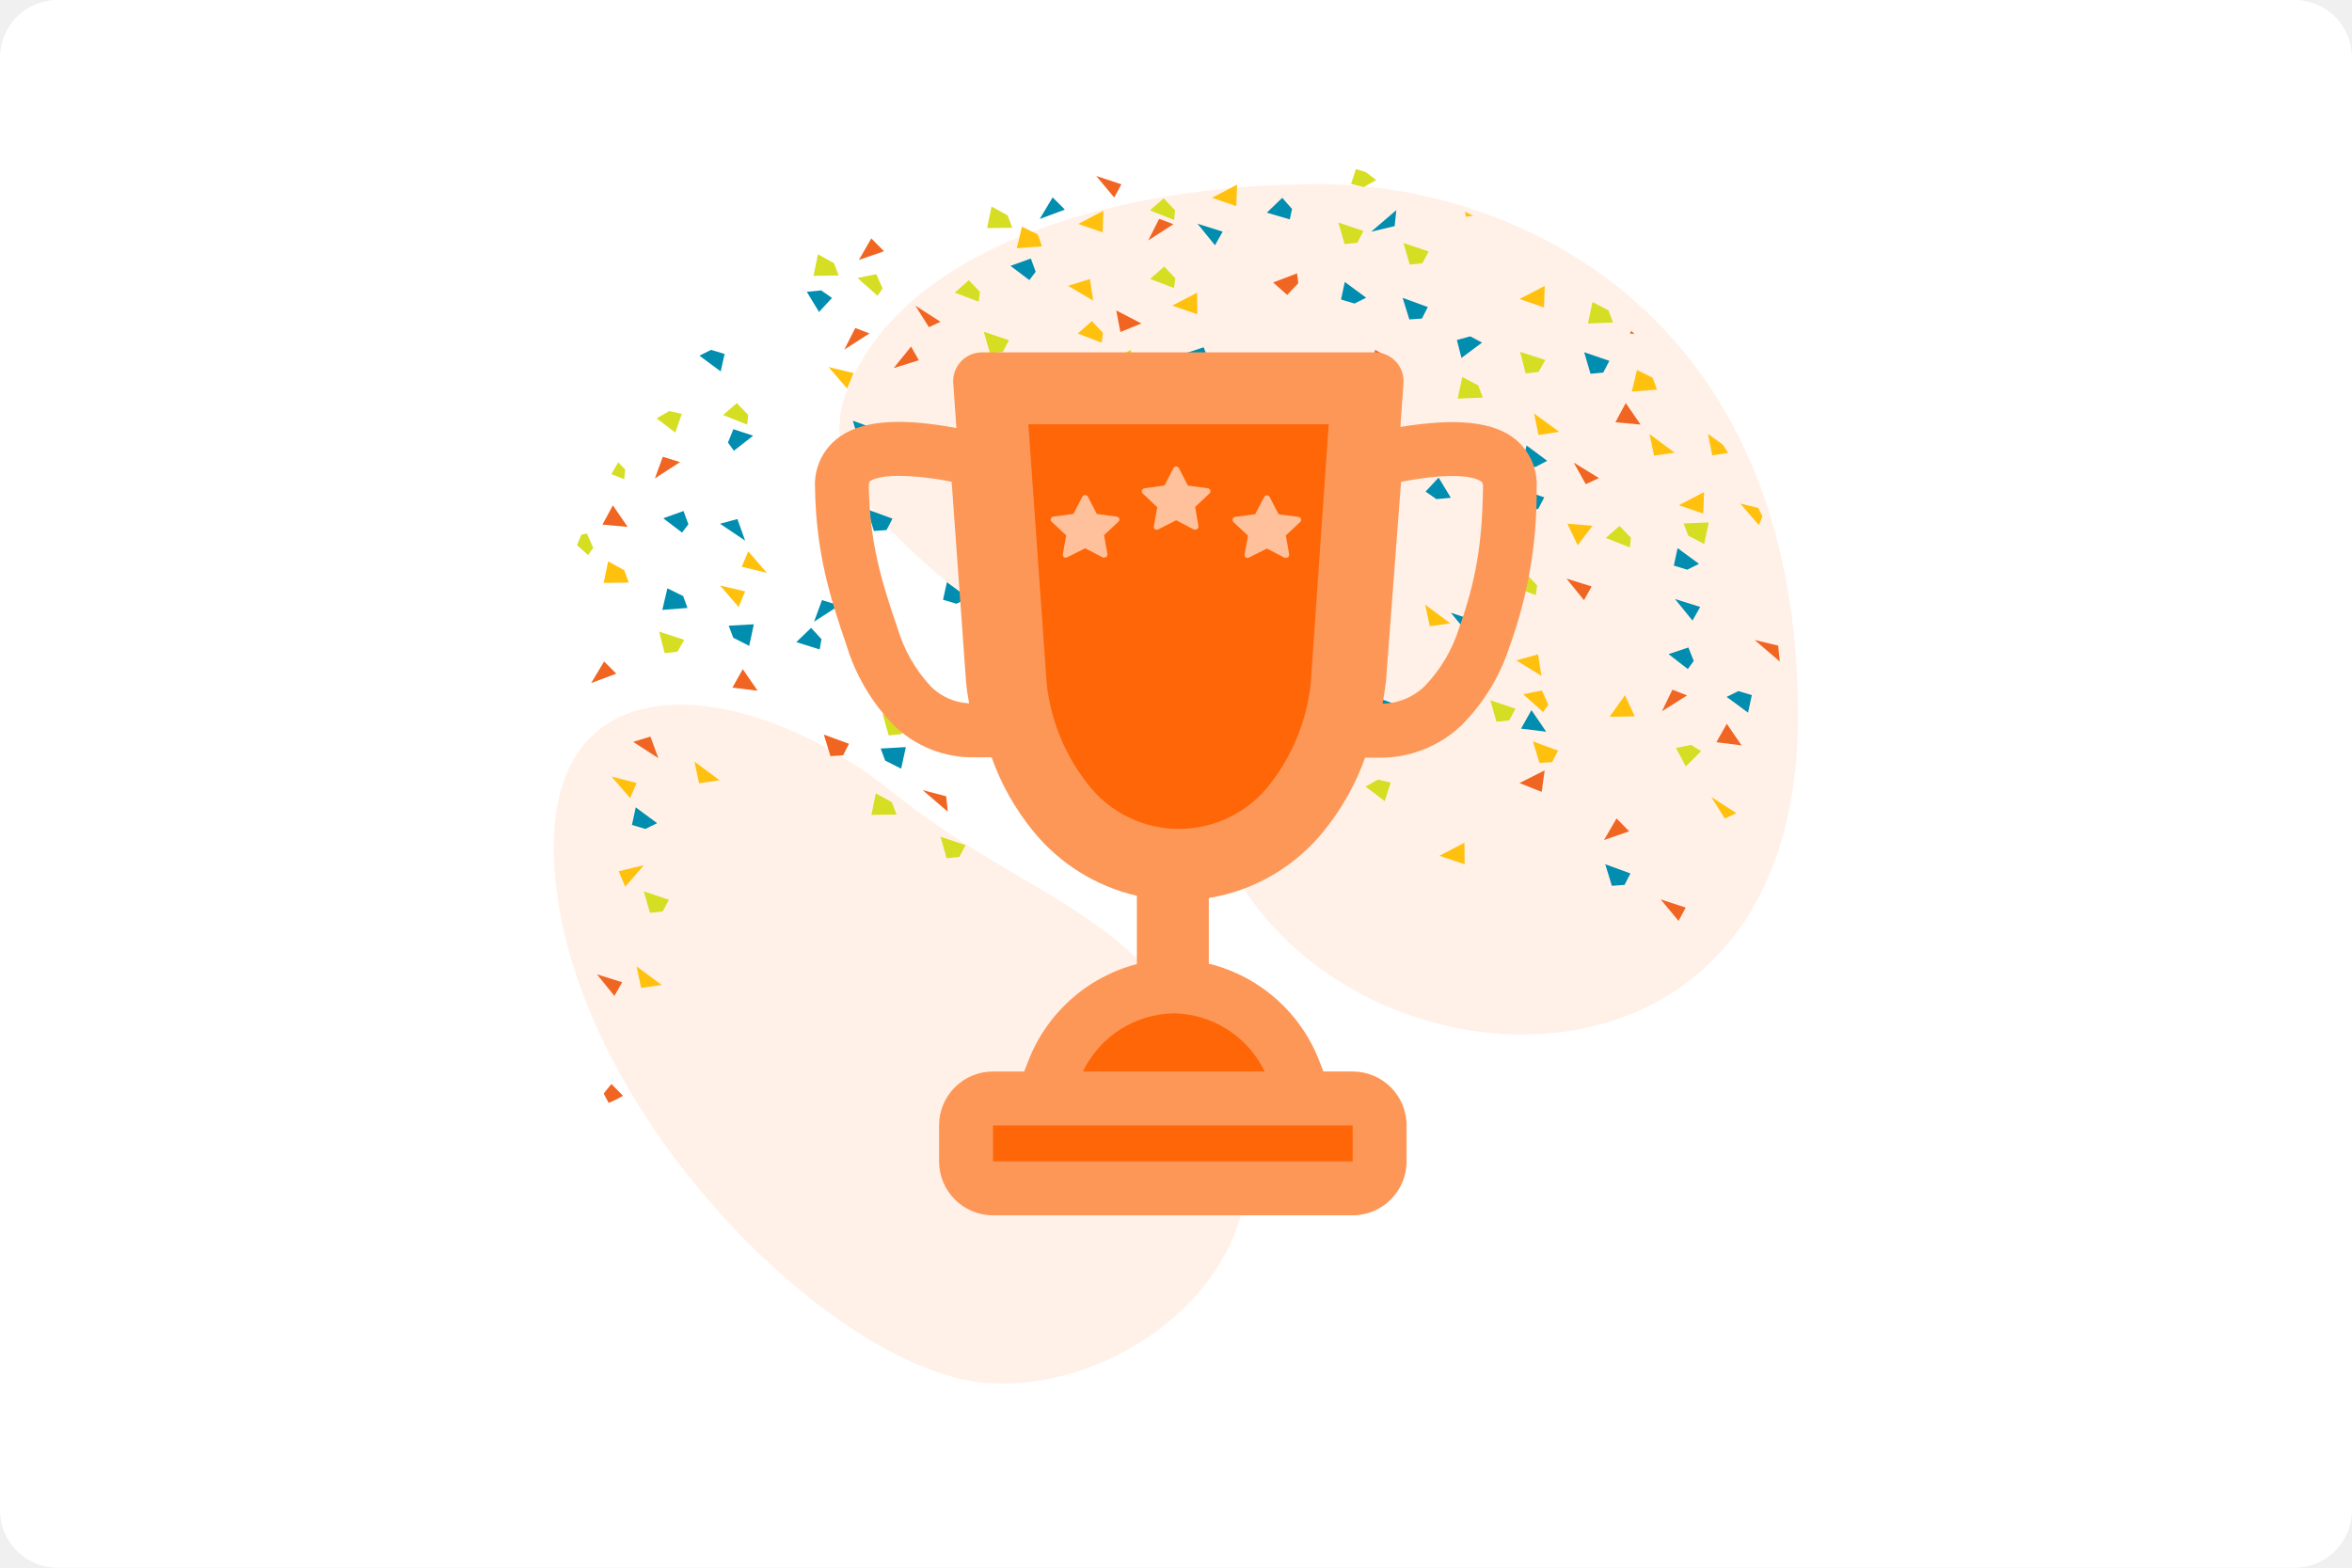
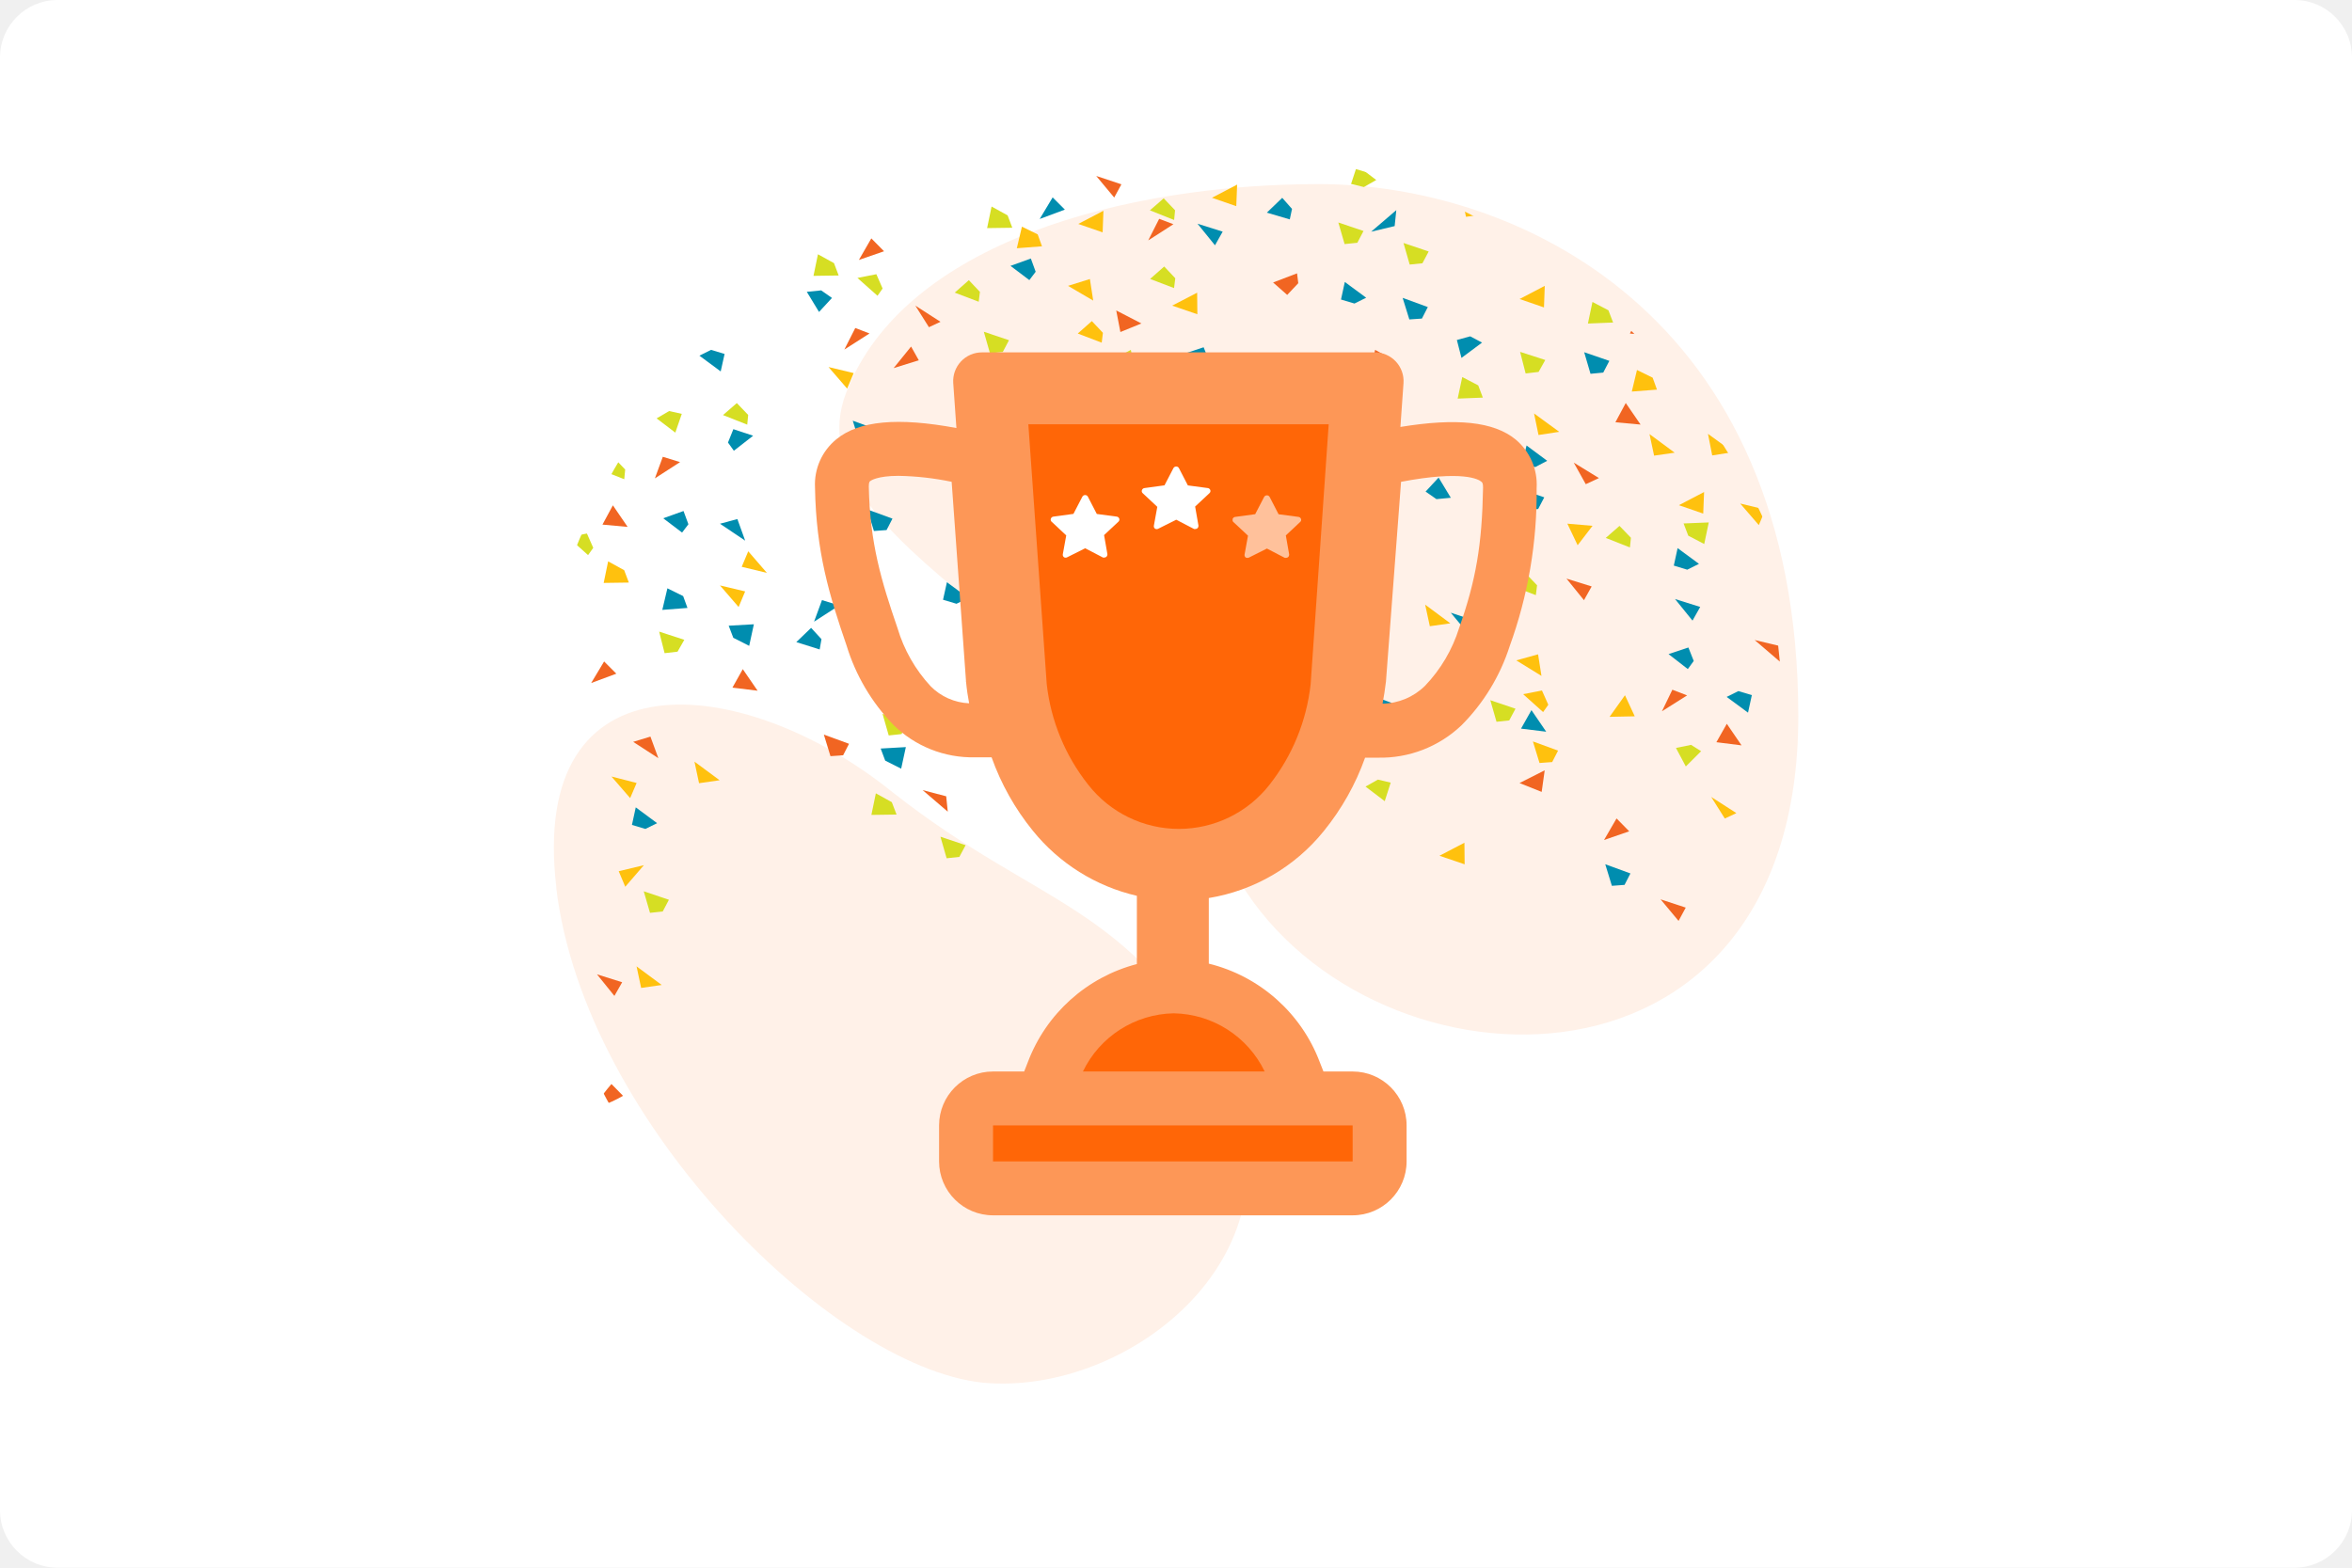
<svg xmlns="http://www.w3.org/2000/svg" xmlns:xlink="http://www.w3.org/1999/xlink" viewBox="0 0 327 218">
  <defs>
    <clipPath id="clip-path">
      <circle cx="90" cy="90" r="90" fill="none" />
    </clipPath>
    <symbol id="Backdrop" data-name="Backdrop" viewBox="0 0 327 218">
      <rect id="Backdrop-3" data-name="Backdrop" width="327" height="218" rx="8" fill="#fff" />
-     </symbol>
-     <symbol id="Blob_8-2" data-name="Blob 8" viewBox="0 0 173.04 166.8">
-       <path id="Blob" d="M106.37,0C133.26,0,173,17.45,173,74s-61.16,53.35-78.51,21.53S32.66,49.9,40.66,29,79.48,0,106.37,0ZM.35,97.82c-3.91-33,26-29.79,46.41-13.52l.61.48c20.1,15.76,32.55,15.17,45.42,38.67,13,23.74-11.34,44.5-32.18,43.3S4.26,130.86.35,97.82Z" fill="#fff1e8" fill-rule="evenodd" />
    </symbol>
    <symbol id="Confetti" data-name="Confetti" viewBox="0 0 180 180">
      <g clip-path="url(#clip-path)">
        <g style="isolation: isolate">
          <polygon points="13.85 20.6 12.99 17.6 16.49 18.78 15.62 20.41 13.85 20.6" fill="#d6de23" fill-rule="evenodd" />
          <polygon points="160.57 52.8 164.07 52.66 163.44 55.66 161.22 54.5 160.57 52.8" fill="#d6de23" fill-rule="evenodd" />
          <polygon points="96.78 82.7 94 80.3 96.63 79.7 97.5 81.67 96.78 82.7" fill="#d6de23" fill-rule="evenodd" />
          <polygon points="134.56 80.38 133.7 77.38 137.2 78.56 136.33 80.19 134.56 80.38" fill="#d6de23" fill-rule="evenodd" />
          <polygon points="62.57 21.97 59.24 20.7 61.2 18.97 62.74 20.6 62.57 21.97" fill="#d6de23" fill-rule="evenodd" />
          <polygon points="89.74 10.6 86.37 9.26 88.29 7.59 89.87 9.25 89.74 10.6" fill="#d6de23" fill-rule="evenodd" />
          <polygon points="110.42 56.66 109.55 53.66 113.05 54.84 112.19 56.47 110.42 56.66" fill="#d6de23" fill-rule="evenodd" />
          <polygon points="140.03 62.77 136.7 61.5 138.65 59.77 140.2 61.4 140.03 62.77" fill="#d6de23" fill-rule="evenodd" />
          <polygon points="30.39 39.06 27.02 37.73 28.94 36.06 30.52 37.71 30.39 39.06" fill="#d6de23" fill-rule="evenodd" />
          <polygon points="18.9 70.84 18.14 67.84 21.64 68.98 20.7 70.63 18.9 70.84" fill="#d6de23" fill-rule="evenodd" />
          <polygon points="48.5 21.14 45.71 18.66 48.34 18.14 49.21 20.13 48.5 21.14" fill="#d6de23" fill-rule="evenodd" />
          <polygon points="8.26 57.2 5.48 54.71 8.1 54.2 8.98 56.19 8.26 57.2" fill="#d6de23" fill-rule="evenodd" />
          <polygon points="58.11 99.36 57.25 96.36 60.75 97.54 59.88 99.17 58.11 99.36" fill="#d6de23" fill-rule="evenodd" />
          <polygon points="64.14 29.14 63.28 26.14 66.78 27.32 65.92 28.95 64.14 29.14" fill="#d6de23" fill-rule="evenodd" />
          <polygon points="47.47 9.41 45.24 11.56 43.97 9.02 46.09 8.56 47.47 9.41" fill="#d6de23" fill-rule="evenodd" />
          <polygon points="138.7 56.17 135.2 56.32 135.83 53.32 138.05 54.48 138.7 56.17" fill="#d6de23" fill-rule="evenodd" />
          <polygon points="89.73 20.07 86.4 18.8 88.36 17.07 89.9 18.7 89.73 20.07" fill="#d6de23" fill-rule="evenodd" />
          <polygon points="113.44 13.95 112.57 10.95 116.07 12.13 115.21 13.77 113.44 13.95" fill="#d6de23" fill-rule="evenodd" />
          <polygon points="122.49 16.8 121.63 13.8 125.13 14.98 124.26 16.62 122.49 16.8" fill="#d6de23" fill-rule="evenodd" />
          <polygon points="94.77 36.22 91.4 34.88 93.32 33.22 94.9 34.87 94.77 36.22" fill="#d6de23" fill-rule="evenodd" />
          <polygon points="138.61 31.94 137.84 28.94 141.34 30.07 140.41 31.73 138.61 31.94" fill="#d6de23" fill-rule="evenodd" />
          <polygon points="165.74 14.9 164.88 11.9 168.38 13.08 167.52 14.72 165.74 14.9" fill="#d6de23" fill-rule="evenodd" />
          <polygon points="170.8 45.22 170.03 42.22 173.53 43.36 172.6 45.01 170.8 45.22" fill="#d6de23" fill-rule="evenodd" />
          <polygon points="63.26 51.43 59.76 51.57 60.39 48.57 62.61 49.73 63.26 51.43" fill="#d6de23" fill-rule="evenodd" />
          <polygon points="43.1 18.32 39.6 18.37 40.22 15.37 42.45 16.6 43.1 18.32" fill="#d6de23" fill-rule="evenodd" />
          <polygon points="119.85 88.84 119.02 91.42 116.35 89.39 118.07 88.42 119.85 88.84" fill="#d6de23" fill-rule="evenodd" />
          <polygon points="102.45 32.55 98.95 32.6 99.57 29.61 101.8 30.83 102.45 32.55" fill="#d6de23" fill-rule="evenodd" />
          <polygon points="104.5 54.41 101 54.27 101.63 57.27 103.85 56.1 104.5 54.41" fill="#d6de23" fill-rule="evenodd" />
          <polygon points="21.29 37.56 20.39 40.17 17.79 38.19 19.53 37.17 21.29 37.56" fill="#d6de23" fill-rule="evenodd" />
          <polygon points="80.84 31.6 84.34 31.66 83.72 28.66 81.49 29.88 80.84 31.6" fill="#d6de23" fill-rule="evenodd" />
          <polygon points="14.93 24.01 11.43 24.07 12.06 21.07 14.28 22.29 14.93 24.01" fill="#d6de23" fill-rule="evenodd" />
          <polygon points="51.15 93.28 47.65 93.33 48.27 90.33 50.49 91.56 51.15 93.28" fill="#d6de23" fill-rule="evenodd" />
          <polygon points="67.24 11.68 63.74 11.73 64.36 8.73 66.59 9.96 67.24 11.68" fill="#d6de23" fill-rule="evenodd" />
          <polygon points="113.55 73.25 110.05 73.4 110.69 70.4 112.91 71.56 113.55 73.25" fill="#d6de23" fill-rule="evenodd" />
          <polygon points="132.66 35.3 129.16 35.44 129.8 32.44 132.02 33.6 132.66 35.3" fill="#d6de23" fill-rule="evenodd" />
          <polygon points="67.08 59.39 67.99 62 70.58 60.02 68.84 59 67.08 59.39" fill="#d6de23" fill-rule="evenodd" />
          <polygon points="13.29 46.65 9.92 45.32 11.84 43.65 13.42 45.3 13.29 46.65" fill="#d6de23" fill-rule="evenodd" />
          <polygon points="16.87 106.95 16 103.95 19.5 105.13 18.64 106.76 16.87 106.95" fill="#d6de23" fill-rule="evenodd" />
          <polygon points="50.06 82.28 49.2 79.28 52.7 80.46 51.84 82.09 50.06 82.28" fill="#d6de23" fill-rule="evenodd" />
          <polygon points="156.13 22.92 153.35 20.52 155.98 19.92 156.85 21.89 156.13 22.92" fill="#d6de23" fill-rule="evenodd" />
          <polygon points="163.01 84.47 160.88 86.59 159.51 84.02 161.61 83.59 163.01 84.47" fill="#d6de23" fill-rule="evenodd" />
          <polygon points="12.24 35.66 11.33 38.27 8.74 36.3 10.48 35.27 12.24 35.66" fill="#d6de23" fill-rule="evenodd" />
          <polygon points="150.77 24.86 147.27 25 147.9 22 150.12 23.16 150.77 24.86" fill="#d6de23" fill-rule="evenodd" />
          <polygon points="114.34 5.59 115.18 3.02 117.84 5.04 116.12 6.02 114.34 5.59" fill="#d6de23" fill-rule="evenodd" />
          <polygon points="159.78 8.83 156.28 8.88 156.91 5.88 159.13 7.11 159.78 8.83" fill="#d6de23" fill-rule="evenodd" />
          <polygon points="171.85 10.73 168.35 10.78 168.98 7.78 171.2 9.01 171.85 10.73" fill="#d6de23" fill-rule="evenodd" />
          <polygon points="153.11 56.14 149.75 54.81 151.66 53.14 153.25 54.79 153.11 56.14" fill="#d6de23" fill-rule="evenodd" />
          <polygon points="126.63 99.01 130.1 97.2 130.13 100.2 126.63 99.01" fill="#ffc10e" fill-rule="evenodd" />
          <polygon points="162.9 25.36 166.37 23.55 166.4 26.55 162.9 25.36" fill="#ffc10e" fill-rule="evenodd" />
          <polygon points="85.26 54.66 88.76 54.73 86.62 51.73 85.26 54.66" fill="#ffc10e" fill-rule="evenodd" />
          <polygon points="141.04 79.03 138.26 76.54 140.88 76.03 141.76 78.01 141.04 79.03" fill="#ffc10e" fill-rule="evenodd" />
          <polygon points="67.75 42.59 70.34 39.59 66.84 40.43 67.75 42.59" fill="#ffc10e" fill-rule="evenodd" />
          <polygon points="171.03 53.03 168.44 50.03 171.94 50.87 171.03 53.03" fill="#ffc10e" fill-rule="evenodd" />
          <polygon points="156.47 43.37 155.83 40.37 159.33 42.96 156.47 43.37" fill="#ffc10e" fill-rule="evenodd" />
          <polygon points="89.47 22.51 92.94 20.71 92.97 23.71 89.47 22.51" fill="#ffc10e" fill-rule="evenodd" />
          <polygon points="76.41 11.15 79.91 9.32 79.8 12.32 76.41 11.15" fill="#ffc10e" fill-rule="evenodd" />
          <polygon points="75.2 68.88 78.7 68.81 76.56 71.81 75.2 68.88" fill="#ffc10e" fill-rule="evenodd" />
          <polygon points="159.92 50.26 163.42 48.43 163.3 51.43 159.92 50.26" fill="#ffc10e" fill-rule="evenodd" />
          <polygon points="137.77 21.59 141.27 19.76 141.16 22.76 137.77 21.59" fill="#ffc10e" fill-rule="evenodd" />
          <polygon points="95 7.51 98.5 5.68 98.38 8.68 95 7.51" fill="#ffc10e" fill-rule="evenodd" />
          <polygon points="169.96 34.88 173.46 33.04 173.35 36.04 169.96 34.88" fill="#ffc10e" fill-rule="evenodd" />
          <polygon points="167.95 25.39 171.45 23.55 171.34 26.55 167.95 25.39" fill="#ffc10e" fill-rule="evenodd" />
          <polygon points="79.67 27.66 76.34 26.39 78.3 24.66 79.84 26.29 79.67 27.66" fill="#ffc10e" fill-rule="evenodd" />
          <polygon points="6.81 31.03 5.95 28.03 9.45 29.21 8.58 30.85 6.81 31.03" fill="#ffc10e" fill-rule="evenodd" />
          <polygon points="13.43 103.32 16.02 100.32 12.52 101.16 13.43 103.32" fill="#ffc10e" fill-rule="evenodd" />
          <polygon points="23.69 88.92 23.05 85.92 26.55 88.51 23.69 88.92" fill="#ffc10e" fill-rule="evenodd" />
          <polygon points="14.11 90.99 11.51 87.99 15.01 88.89 14.11 90.99" fill="#ffc10e" fill-rule="evenodd" />
          <polygon points="61.95 83.19 61.36 80.19 64.86 82.74 61.95 83.19" fill="#ffc10e" fill-rule="evenodd" />
          <polygon points="140.54 86.11 139.62 83.11 143.12 84.39 142.3 85.98 140.54 86.11" fill="#ffc10e" fill-rule="evenodd" />
          <polygon points="23.25 17.53 19.75 19.36 19.87 16.36 23.25 17.53" fill="#ffc10e" fill-rule="evenodd" />
          <polygon points="12.19 7.09 8.69 8.92 8.8 5.92 12.19 7.09" fill="#ffc10e" fill-rule="evenodd" />
          <polygon points="153.78 79.62 150.28 79.69 152.42 76.69 153.78 79.62" fill="#ffc10e" fill-rule="evenodd" />
          <polygon points="119.58 66.34 116.08 66.41 118.22 63.41 119.58 66.34" fill="#ffc10e" fill-rule="evenodd" />
          <polygon points="44.28 34.05 41.69 31.05 45.19 31.89 44.28 34.05" fill="#ffc10e" fill-rule="evenodd" />
          <polygon points="29.19 64.42 26.6 61.42 30.1 62.25 29.19 64.42" fill="#ffc10e" fill-rule="evenodd" />
          <polygon points="15.64 117.39 15 114.39 18.5 116.98 15.64 117.39" fill="#ffc10e" fill-rule="evenodd" />
          <polygon points="27.18 22.66 24.59 19.66 28.09 20.5 27.18 22.66" fill="#ffc10e" fill-rule="evenodd" />
          <polygon points="63.93 36.73 63.28 33.73 66.78 36.32 63.93 36.73" fill="#ffc10e" fill-rule="evenodd" />
          <polygon points="57.78 43.32 60.18 42.58 61.28 45.58 57.78 43.32" fill="#ffc10e" fill-rule="evenodd" />
          <polygon points="102.63 65.46 99.13 63.41 102.17 62.46 102.63 65.46" fill="#ffc10e" fill-rule="evenodd" />
          <polygon points="96.59 79.69 93.09 77.64 96.14 76.69 96.59 79.69" fill="#ffc10e" fill-rule="evenodd" />
          <polygon points="164.55 43.34 163.96 40.34 167.46 42.88 164.55 43.34" fill="#ffc10e" fill-rule="evenodd" />
          <polygon points="149.43 14.9 148.78 11.9 152.28 14.5 149.43 14.9" fill="#ffc10e" fill-rule="evenodd" />
          <polygon points="147.91 53.13 145.84 55.83 144.41 52.83 147.91 53.13" fill="#ffc10e" fill-rule="evenodd" />
          <polygon points="100.57 36.99 97.07 34.83 100.1 33.99 100.57 36.99" fill="#ffc10e" fill-rule="evenodd" />
          <polygon points="140.81 74 137.31 71.84 140.34 71 140.81 74" fill="#ffc10e" fill-rule="evenodd" />
          <polygon points="78.49 21.81 74.99 19.76 78.03 18.81 78.49 21.81" fill="#ffc10e" fill-rule="evenodd" />
          <polygon points="140.4 40.5 139.78 37.5 143.28 40.06 140.4 40.5" fill="#ffc10e" fill-rule="evenodd" />
          <polygon points="117.24 34.83 116.6 31.83 120.1 34.42 117.24 34.83" fill="#ffc10e" fill-rule="evenodd" />
          <polygon points="126.29 42.42 125.65 39.42 129.15 42.02 126.29 42.42" fill="#ffc10e" fill-rule="evenodd" />
          <polygon points="161.98 28.45 158.48 26.4 161.52 25.45 161.98 28.45" fill="#ffc10e" fill-rule="evenodd" />
          <polygon points="125.29 67.09 124.64 64.09 128.14 66.69 125.29 67.09" fill="#ffc10e" fill-rule="evenodd" />
          <polygon points="86.43 64.42 86.2 62.2 82.93 61.42 86.43 64.42" fill="#ffc10e" fill-rule="evenodd" />
          <polygon points="30.53 56.67 33.12 59.67 29.62 58.83 30.53 56.67" fill="#ffc10e" fill-rule="evenodd" />
          <polygon points="130.32 10.16 129.67 7.16 133.17 9.75 130.32 10.16" fill="#ffc10e" fill-rule="evenodd" />
          <polygon points="166.3 93.83 167.91 93.08 164.41 90.83 166.3 93.83" fill="#ffc10e" fill-rule="evenodd" />
          <polygon points="69.99 50.93 69.41 47.93 72.91 50.47 69.99 50.93" fill="#ffc10e" fill-rule="evenodd" />
          <polygon points="101.36 71.84 100.5 68.84 104 70.02 103.14 71.65 101.36 71.84" fill="#ffc10e" fill-rule="evenodd" />
          <polygon points="71.37 14.26 67.87 14.53 68.58 11.53 70.77 12.6 71.37 14.26" fill="#ffc10e" fill-rule="evenodd" />
          <polygon points="156.87 34.19 153.37 34.46 154.09 31.46 156.27 32.53 156.87 34.19" fill="#ffc10e" fill-rule="evenodd" />
          <polygon points="13.93 61.02 10.43 61.07 11.05 58.07 13.28 59.3 13.93 61.02" fill="#ffc10e" fill-rule="evenodd" />
          <polygon points="55.65 25.51 57.26 24.76 53.76 22.51 55.65 25.51" fill="#f16522" fill-rule="evenodd" />
          <polygon points="60.79 74.83 64.29 74.95 64.26 71.95 60.79 74.83" fill="#f16522" fill-rule="evenodd" />
          <polygon points="146.97 47.34 148.8 46.49 145.3 44.34 146.97 47.34" fill="#f16522" fill-rule="evenodd" />
          <polygon points="115.65 37.99 117.45 39.94 119.15 37.13 117.16 36.94 115.65 37.99" fill="#f16522" fill-rule="evenodd" />
          <polygon points="86.62 48.28 88.44 47.44 84.94 45.28 86.62 48.28" fill="#f16522" fill-rule="evenodd" />
          <polygon points="81.69 23.18 85.19 24.99 82.27 26.18 81.69 23.18" fill="#f16522" fill-rule="evenodd" />
          <polygon points="100.99 42.53 100.64 45.53 97.49 44.24 100.99 42.53" fill="#f16522" fill-rule="evenodd" />
          <polygon points="141.26 87.13 140.84 90.13 137.76 88.9 141.26 87.13" fill="#f16522" fill-rule="evenodd" />
          <polygon points="106.83 18.02 103.5 19.29 105.46 21.02 107 19.39 106.83 18.02" fill="#f16522" fill-rule="evenodd" />
          <polygon points="12.19 73.69 10.49 71.99 8.69 74.99 12.19 73.69" fill="#f16522" fill-rule="evenodd" />
          <polygon points="49.41 14.95 47.64 13.16 45.91 16.16 49.41 14.95" fill="#f16522" fill-rule="evenodd" />
          <polygon points="58.27 92.88 58.05 90.74 54.77 89.88 58.27 92.88" fill="#f16522" fill-rule="evenodd" />
          <path d="M13.12,132.39l-1.61-1.64-.51.61-.43.54-.35.47-.19.28-.08.12-.13.23-.1.2a.36.36,0,0,0,0,.09l0,.15a.26.26,0,0,0,0,.24c.14.15.62,0,1.44-.31l.37-.16.42-.2.45-.22Z" fill="#f16522" fill-rule="evenodd" />
          <polygon points="68.33 57.77 68.09 55.55 64.83 54.77 68.33 57.77" fill="#f16522" fill-rule="evenodd" />
          <polygon points="74.89 45.28 78.39 46.38 77.31 48.28 74.89 45.28" fill="#f16522" fill-rule="evenodd" />
          <polygon points="12.52 12.99 14.94 12.34 16.02 15.34 12.52 12.99" fill="#f16522" fill-rule="evenodd" />
          <polygon points="11.51 28.17 13.93 27.52 15.01 30.52 11.51 28.17" fill="#f16522" fill-rule="evenodd" />
          <polygon points="9.5 115.5 13 116.6 11.92 118.5 9.5 115.5" fill="#f16522" fill-rule="evenodd" />
          <polygon points="14.53 83.17 16.93 82.44 18.03 85.44 14.53 83.17" fill="#f16522" fill-rule="evenodd" />
          <polygon points="50.74 31.2 54.24 30.11 53.17 28.2 50.74 31.2" fill="#f16522" fill-rule="evenodd" />
          <polygon points="161.06 76.71 159.01 75.92 157.56 78.92 161.06 76.71" fill="#f16522" fill-rule="evenodd" />
          <polygon points="96.68 89.95 94.7 89.2 93.18 92.2 96.68 89.95" fill="#f16522" fill-rule="evenodd" />
          <polygon points="10.26 52.96 11.71 50.28 13.76 53.28 10.26 52.96" fill="#f16522" fill-rule="evenodd" />
          <polygon points="153.1 26.39 154.55 23.71 156.6 26.71 153.1 26.39" fill="#f16522" fill-rule="evenodd" />
          <polygon points="144.29 60.47 147.79 61.56 146.72 63.47 144.29 60.47" fill="#f16522" fill-rule="evenodd" />
          <polygon points="156.36 14.92 159.86 16.08 158.86 17.92 156.36 14.92" fill="#f16522" fill-rule="evenodd" />
          <polygon points="51.75 3.53 55.25 4.63 54.17 6.53 51.75 3.53" fill="#f16522" fill-rule="evenodd" />
          <polygon points="120.55 31.6 117.05 31.66 117.68 28.66 119.9 29.88 120.55 31.6" fill="#f16522" fill-rule="evenodd" />
          <polygon points="89.64 11.19 87.66 10.44 86.14 13.44 89.64 11.19" fill="#f16522" fill-rule="evenodd" />
          <polygon points="47.39 26.38 45.41 25.62 43.89 28.62 47.39 26.38" fill="#f16522" fill-rule="evenodd" />
          <polygon points="17.21 8.38 15.17 7.6 13.71 10.6 17.21 8.38" fill="#f16522" fill-rule="evenodd" />
          <polygon points="75.56 64.37 73.51 63.59 72.06 66.59 75.56 64.37" fill="#f16522" fill-rule="evenodd" />
          <polygon points="108.08 77.7 111.58 76.61 110.5 74.7 108.08 77.7" fill="#f16522" fill-rule="evenodd" />
          <polygon points="41.96 85.16 41.04 82.16 44.54 83.44 43.72 85.04 41.96 85.16" fill="#f16522" fill-rule="evenodd" />
          <polygon points="153.01 95.61 151.25 93.82 149.51 96.82 153.01 95.61" fill="#f16522" fill-rule="evenodd" />
          <polygon points="21.05 44.27 18.65 43.53 17.55 46.53 21.05 44.27" fill="#f16522" fill-rule="evenodd" />
          <polygon points="43.7 56.83 47.2 55.67 46.2 53.83 43.7 56.83" fill="#f16522" fill-rule="evenodd" />
          <polygon points="78.91 4.48 82.41 5.64 81.41 7.48 78.91 4.48" fill="#f16522" fill-rule="evenodd" />
          <polygon points="28.33 75.63 29.77 73.06 31.83 76.06 28.33 75.63" fill="#f16522" fill-rule="evenodd" />
          <polygon points="5.48 17.77 8.98 18.93 7.97 20.77 5.48 17.77" fill="#f16522" fill-rule="evenodd" />
          <polygon points="22.33 25.44 23.78 22.77 25.83 25.77 22.33 25.44" fill="#f16522" fill-rule="evenodd" />
          <polygon points="157.37 105.07 160.87 106.22 159.87 108.07 157.37 105.07" fill="#f16522" fill-rule="evenodd" />
          <polygon points="151.09 38.73 152.53 36.05 154.59 39.05 151.09 38.73" fill="#f16522" fill-rule="evenodd" />
          <polygon points="5.48 47.18 8.98 48.34 7.97 50.18 5.48 47.18" fill="#f16522" fill-rule="evenodd" />
          <polygon points="165.13 83.22 166.58 80.66 168.63 83.66 165.13 83.22" fill="#f16522" fill-rule="evenodd" />
          <polygon points="143.29 5.43 146.79 6.53 145.71 8.43 143.29 5.43" fill="#f16522" fill-rule="evenodd" />
          <polygon points="138.26 9.23 141.76 10.38 140.75 12.23 138.26 9.23" fill="#f16522" fill-rule="evenodd" />
          <polygon points="35.41 12.15 36.85 9.48 38.91 12.48 35.41 12.15" fill="#f16522" fill-rule="evenodd" />
          <polygon points="173.95 72.01 173.72 69.79 170.45 69.01 173.95 72.01" fill="#f16522" fill-rule="evenodd" />
          <polygon points="93.77 31.3 91.09 29.22 93.84 28.3 94.59 30.16 93.77 31.3" fill="#008daf" fill-rule="evenodd" />
          <polygon points="69.61 18.96 66.99 16.98 69.82 15.96 70.49 17.8 69.61 18.96" fill="#008daf" fill-rule="evenodd" />
          <polygon points="85.52 41.74 87.42 39.74 89.02 42.47 86.99 42.74 85.52 41.74" fill="#008daf" fill-rule="evenodd" />
          <polygon points="79.11 56.58 82.61 56.38 81.97 59.38 79.75 58.26 79.11 56.58" fill="#008daf" fill-rule="evenodd" />
          <polygon points="124.7 48.37 126.51 46.42 128.21 49.23 126.21 49.42 124.7 48.37" fill="#008daf" fill-rule="evenodd" />
          <polygon points="27.81 67.02 31.31 66.82 30.66 69.82 28.45 68.7 27.81 67.02" fill="#008daf" fill-rule="evenodd" />
          <polygon points="14.36 94.72 14.89 92.28 17.86 94.48 16.23 95.28 14.36 94.72" fill="#008daf" fill-rule="evenodd" />
          <polygon points="57.61 63.41 58.15 60.97 61.11 63.16 59.48 63.97 57.61 63.41" fill="#008daf" fill-rule="evenodd" />
          <polygon points="48.94 84.1 52.44 83.9 51.79 86.9 49.57 85.78 48.94 84.1" fill="#008daf" fill-rule="evenodd" />
          <polygon points="159.21 58.66 159.74 56.23 162.71 58.42 161.08 59.23 159.21 58.66" fill="#008daf" fill-rule="evenodd" />
          <polygon points="138.11 44.45 138.74 41.96 141.61 44.09 139.95 44.96 138.11 44.45" fill="#008daf" fill-rule="evenodd" />
          <polygon points="112.94 21.66 113.47 19.22 116.44 21.41 114.81 22.22 112.94 21.66" fill="#008daf" fill-rule="evenodd" />
          <polygon points="129.05 27.29 129.69 29.78 132.55 27.65 130.9 26.78 129.05 27.29" fill="#008daf" fill-rule="evenodd" />
          <polygon points="101.3 49.9 104.8 49.63 104.08 52.63 101.9 51.56 101.3 49.9" fill="#008daf" fill-rule="evenodd" />
          <polygon points="12.29 42.69 9.61 40.6 12.36 39.69 13.11 41.55 12.29 42.69" fill="#008daf" fill-rule="evenodd" />
          <polygon points="27.92 19.65 27.05 16.65 30.55 17.85 29.7 19.48 27.92 19.65" fill="#008daf" fill-rule="evenodd" />
          <polygon points="39.95 7.35 39.03 4.35 42.53 5.63 41.71 7.22 39.95 7.35" fill="#008daf" fill-rule="evenodd" />
          <polygon points="42.17 21.44 40.37 23.39 38.67 20.59 40.67 20.39 42.17 21.44" fill="#008daf" fill-rule="evenodd" />
          <polygon points="161.16 73.05 158.48 70.97 161.24 70.05 161.98 71.92 161.16 73.05" fill="#008daf" fill-rule="evenodd" />
          <polygon points="48 53.85 47.08 50.85 50.58 52.13 49.76 53.72 48 53.85" fill="#008daf" fill-rule="evenodd" />
          <polygon points="8.26 25.61 5.58 23.52 8.34 22.61 9.08 24.47 8.26 25.61" fill="#008daf" fill-rule="evenodd" />
          <polygon points="74.55 9.16 72.85 7.46 71.05 10.46 74.55 9.16" fill="#008daf" fill-rule="evenodd" />
          <polygon points="43.18 64.2 40.78 63.46 39.68 66.46 43.18 64.2" fill="#008daf" fill-rule="evenodd" />
          <polygon points="159.38 63.31 162.88 64.41 161.81 66.31 159.38 63.31" fill="#008daf" fill-rule="evenodd" />
          <polygon points="80.67 83.59 77.48 82.64 79.62 80.59 80.98 82.13 80.67 83.59" fill="#008daf" fill-rule="evenodd" />
          <polygon points="112.42 64.25 111.55 61.25 115.05 62.45 114.19 64.08 112.42 64.25" fill="#008daf" fill-rule="evenodd" />
          <polygon points="162.72 35.79 161.84 32.79 165.34 33.98 164.49 35.61 162.72 35.79" fill="#008daf" fill-rule="evenodd" />
          <polygon points="40.46 70.32 37.21 69.3 39.27 67.32 40.71 68.89 40.46 70.32" fill="#008daf" fill-rule="evenodd" />
          <polygon points="150.6 103.19 149.68 100.19 153.18 101.47 152.36 103.06 150.6 103.19" fill="#008daf" fill-rule="evenodd" />
          <polygon points="109.36 38.67 108.44 35.67 111.94 36.95 111.12 38.54 109.36 38.67" fill="#008daf" fill-rule="evenodd" />
          <polygon points="164.69 24.43 163.76 21.43 167.26 22.71 166.44 24.31 164.69 24.43" fill="#008daf" fill-rule="evenodd" />
          <polygon points="45.99 41.51 45.06 38.51 48.56 39.79 47.74 41.39 45.99 41.51" fill="#008daf" fill-rule="evenodd" />
          <polygon points="80.19 36.77 79.27 33.77 82.77 35.05 81.94 36.64 80.19 36.77" fill="#008daf" fill-rule="evenodd" />
          <polygon points="170.06 76.67 169.53 79.11 166.56 76.92 168.19 76.11 170.06 76.67" fill="#008daf" fill-rule="evenodd" />
          <polygon points="27.24 29.23 26.7 31.66 23.74 29.47 25.36 28.66 27.24 29.23" fill="#008daf" fill-rule="evenodd" />
          <polygon points="31.13 14.26 27.63 14.53 28.34 11.53 30.53 12.6 31.13 14.26" fill="#008daf" fill-rule="evenodd" />
          <polygon points="138.57 50.97 137.7 47.97 141.2 49.17 140.35 50.79 138.57 50.97" fill="#008daf" fill-rule="evenodd" />
          <polygon points="105.82 10.52 102.63 9.58 104.77 7.52 106.13 9.06 105.82 10.52" fill="#008daf" fill-rule="evenodd" />
          <polygon points="117.41 79.47 116.48 76.47 119.98 77.75 119.16 79.34 117.41 79.47" fill="#008daf" fill-rule="evenodd" />
          <polygon points="122.44 24.43 121.51 21.43 125.01 22.71 124.19 24.31 122.44 24.43" fill="#008daf" fill-rule="evenodd" />
          <polygon points="120.63 9.23 120.4 11.45 117.13 12.23 120.63 9.23" fill="#008daf" fill-rule="evenodd" />
          <polygon points="147.63 31.99 146.75 28.99 150.25 30.19 149.4 31.82 147.63 31.99" fill="#008daf" fill-rule="evenodd" />
          <polygon points="21.33 54.07 18.71 52.08 21.53 51.07 22.21 52.91 21.33 54.07" fill="#008daf" fill-rule="evenodd" />
          <polygon points="22.08 64.55 18.58 64.82 19.29 61.82 21.48 62.9 22.08 64.55" fill="#008daf" fill-rule="evenodd" />
          <polygon points="28.53 42.69 31.21 40.6 28.46 39.69 27.71 41.55 28.53 42.69" fill="#008daf" fill-rule="evenodd" />
          <polygon points="26.6 52.84 29.02 52.19 30.1 55.19 26.6 52.84" fill="#008daf" fill-rule="evenodd" />
          <polygon points="13.3 28.57 10.05 27.54 12.11 25.57 13.55 27.14 13.3 28.57" fill="#008daf" fill-rule="evenodd" />
          <polygon points="137.97 81.33 139.42 78.76 141.47 81.76 137.97 81.33" fill="#008daf" fill-rule="evenodd" />
          <polygon points="128.2 65.21 131.7 66.37 130.69 68.21 128.2 65.21" fill="#008daf" fill-rule="evenodd" />
          <polygon points="92.99 11.12 96.49 12.22 95.42 14.12 92.99 11.12" fill="#008daf" fill-rule="evenodd" />
        </g>
      </g>
    </symbol>
    <symbol id="Trophy" data-name="Trophy" viewBox="0 0 100.38 120">
      <path d="M97.39,12.1c-3.06-2.49-8.22-3-16-1.73l.43-6.09a4,4,0,0,0-4-4.28H23.22a4,4,0,0,0-4,4.28l.44,6.24C11.49,9,6.14,9.51,3,12.06a8.09,8.09,0,0,0-3,6.71c.15,9,2,15.05,4.39,22a27.3,27.3,0,0,0,6.48,11,15.63,15.63,0,0,0,11.38,4.54h2.3a34.59,34.59,0,0,0,5.72,10.19,26.15,26.15,0,0,0,14.48,9.07v9.49A22.18,22.18,0,0,0,29.58,98.73l-.5,1.27H24.75a7.5,7.5,0,0,0-7.5,7.5v5a7.5,7.5,0,0,0,7.5,7.5h50a7.5,7.5,0,0,0,7.5-7.5v-5a7.5,7.5,0,0,0-7.5-7.5H70.69l-.5-1.27A22.17,22.17,0,0,0,54.75,85V75.88a25.91,25.91,0,0,0,16-9.33,34.61,34.61,0,0,0,5.73-10.19h1.75a16.33,16.33,0,0,0,11.65-4.5,27.44,27.44,0,0,0,6.7-11,62.49,62.49,0,0,0,3.75-22A8.15,8.15,0,0,0,97.39,12.1ZM16.07,46.42a20.46,20.46,0,0,1-4.59-8.05c-2.25-6.56-3.85-11.82-4-19.72h0c0-.59.12-.69.19-.75s1-.73,3.93-.73A39.35,39.35,0,0,1,19,18l2,27.8c.1,1.06.25,2.07.43,3A8,8,0,0,1,16.07,46.42Zm73.49-8.11a20.43,20.43,0,0,1-4.75,8.06,8.62,8.62,0,0,1-5.9,2.48c.19-1,.34-2,.47-3.07L81.48,18c8.62-1.64,10.81-.34,11.18,0,.09.07.23.19.22.8C92.74,26.74,91.9,31.68,89.56,38.31Z" fill="#fd9757" />
      <path d="M62.52,100H37.25a14.3,14.3,0,0,1,12.63-8.09A14.31,14.31,0,0,1,62.52,100Zm-37.77,7.5v5h50v-5ZM38,60.14a16,16,0,0,0,25.18,0,27.53,27.53,0,0,0,5.73-14L71.42,10H29.66l2.56,36.15A27.45,27.45,0,0,0,38,60.14Z" fill="#ff6607" />
    </symbol>
    <symbol id="Star" data-name="Star" viewBox="0 0 9.53 8.69">
      <path d="M7.45,8.69a.45.45,0,0,1-.2,0L4.77,7.4,2.28,8.65a.45.45,0,0,1-.45,0,.43.43,0,0,1-.17-.4l.48-2.64-2-1.87A.39.39,0,0,1,0,3.29.43.43,0,0,1,.36,3l2.78-.38L4.38.23A.44.44,0,0,1,4.77,0a.43.43,0,0,1,.38.23l1.24,2.4L9.17,3a.43.43,0,0,1,.34.28.39.39,0,0,1-.11.42l-2,1.87L7.86,8.2a.28.28,0,0,1,0,.09.41.41,0,0,1-.42.4Z" fill="#ffc19b" fill-rule="evenodd" />
    </symbol>
+     <symbol id="Star_Active" data-name="Star Active" viewBox="0 0 9.53 8.69">
+       <path d="M7.45,8.69a.45.45,0,0,1-.2,0L4.77,7.4,2.28,8.65a.45.45,0,0,1-.45,0,.43.43,0,0,1-.17-.4l.48-2.64-2-1.87A.39.39,0,0,1,0,3.29.43.43,0,0,1,.36,3l2.78-.38L4.38.23A.44.44,0,0,1,4.77,0a.43.43,0,0,1,.38.23l1.24,2.4L9.17,3a.43.43,0,0,1,.34.28.39.39,0,0,1-.11.42l-2,1.87L7.86,8.2a.28.28,0,0,1,0,.09.41.41,0,0,1-.42.4Z" fill="#fff" fill-rule="evenodd" />
+     </symbol>
    <symbol id="Star_Arch_2" data-name="Star Arch 2" viewBox="0 0 34.8 12.7">
-       <use width="9.53" height="8.69" transform="translate(12.66) scale(1 1.01)" xlink:href="#Star" />
      <use width="9.53" height="8.69" transform="translate(25.27 4.01)" xlink:href="#Star" />
-       <use width="9.53" height="8.69" transform="translate(0 3.97)" xlink:href="#Star" />
+       <use width="9.53" height="8.69" transform="translate(0 3.97)" xlink:href="#Star_Active" />
+       <use width="9.53" height="8.69" transform="translate(12.66)" xlink:href="#Star_Active" />
    </symbol>
  </defs>
  <g id="Milestone_Post_Quit_Week_2" data-name="Milestone Post Quit Week 2">
    <use width="327" height="218" xlink:href="#Backdrop" />
-     <use width="173.04" height="166.8" transform="translate(76.98 25.6)" xlink:href="#Blob_8-2" />
+     <path id="Blob" d="M183.35,25.6c26.9,0,66.67,17.45,66.67,74s-61.16,53.35-78.5,21.53S109.64,75.5,117.64,54.61,156.46,25.6,183.35,25.6Zm-106,97.82c-3.91-33,26-29.79,46.41-13.52l.61.48c20.1,15.76,32.55,15.17,45.42,38.67,13,23.74-11.34,44.5-32.17,43.3S81.24,156.46,77.33,123.42Z" fill="#fff1e8" fill-rule="evenodd" />
    <use width="180" height="180" transform="translate(73.5 19.99)" xlink:href="#Confetti" />
    <use width="100.38" height="120" transform="translate(113.31 49)" xlink:href="#Trophy" />
    <use width="34.8" height="12.7" transform="translate(146.1 64.87)" xlink:href="#Star_Arch_2" />
  </g>
</svg>
